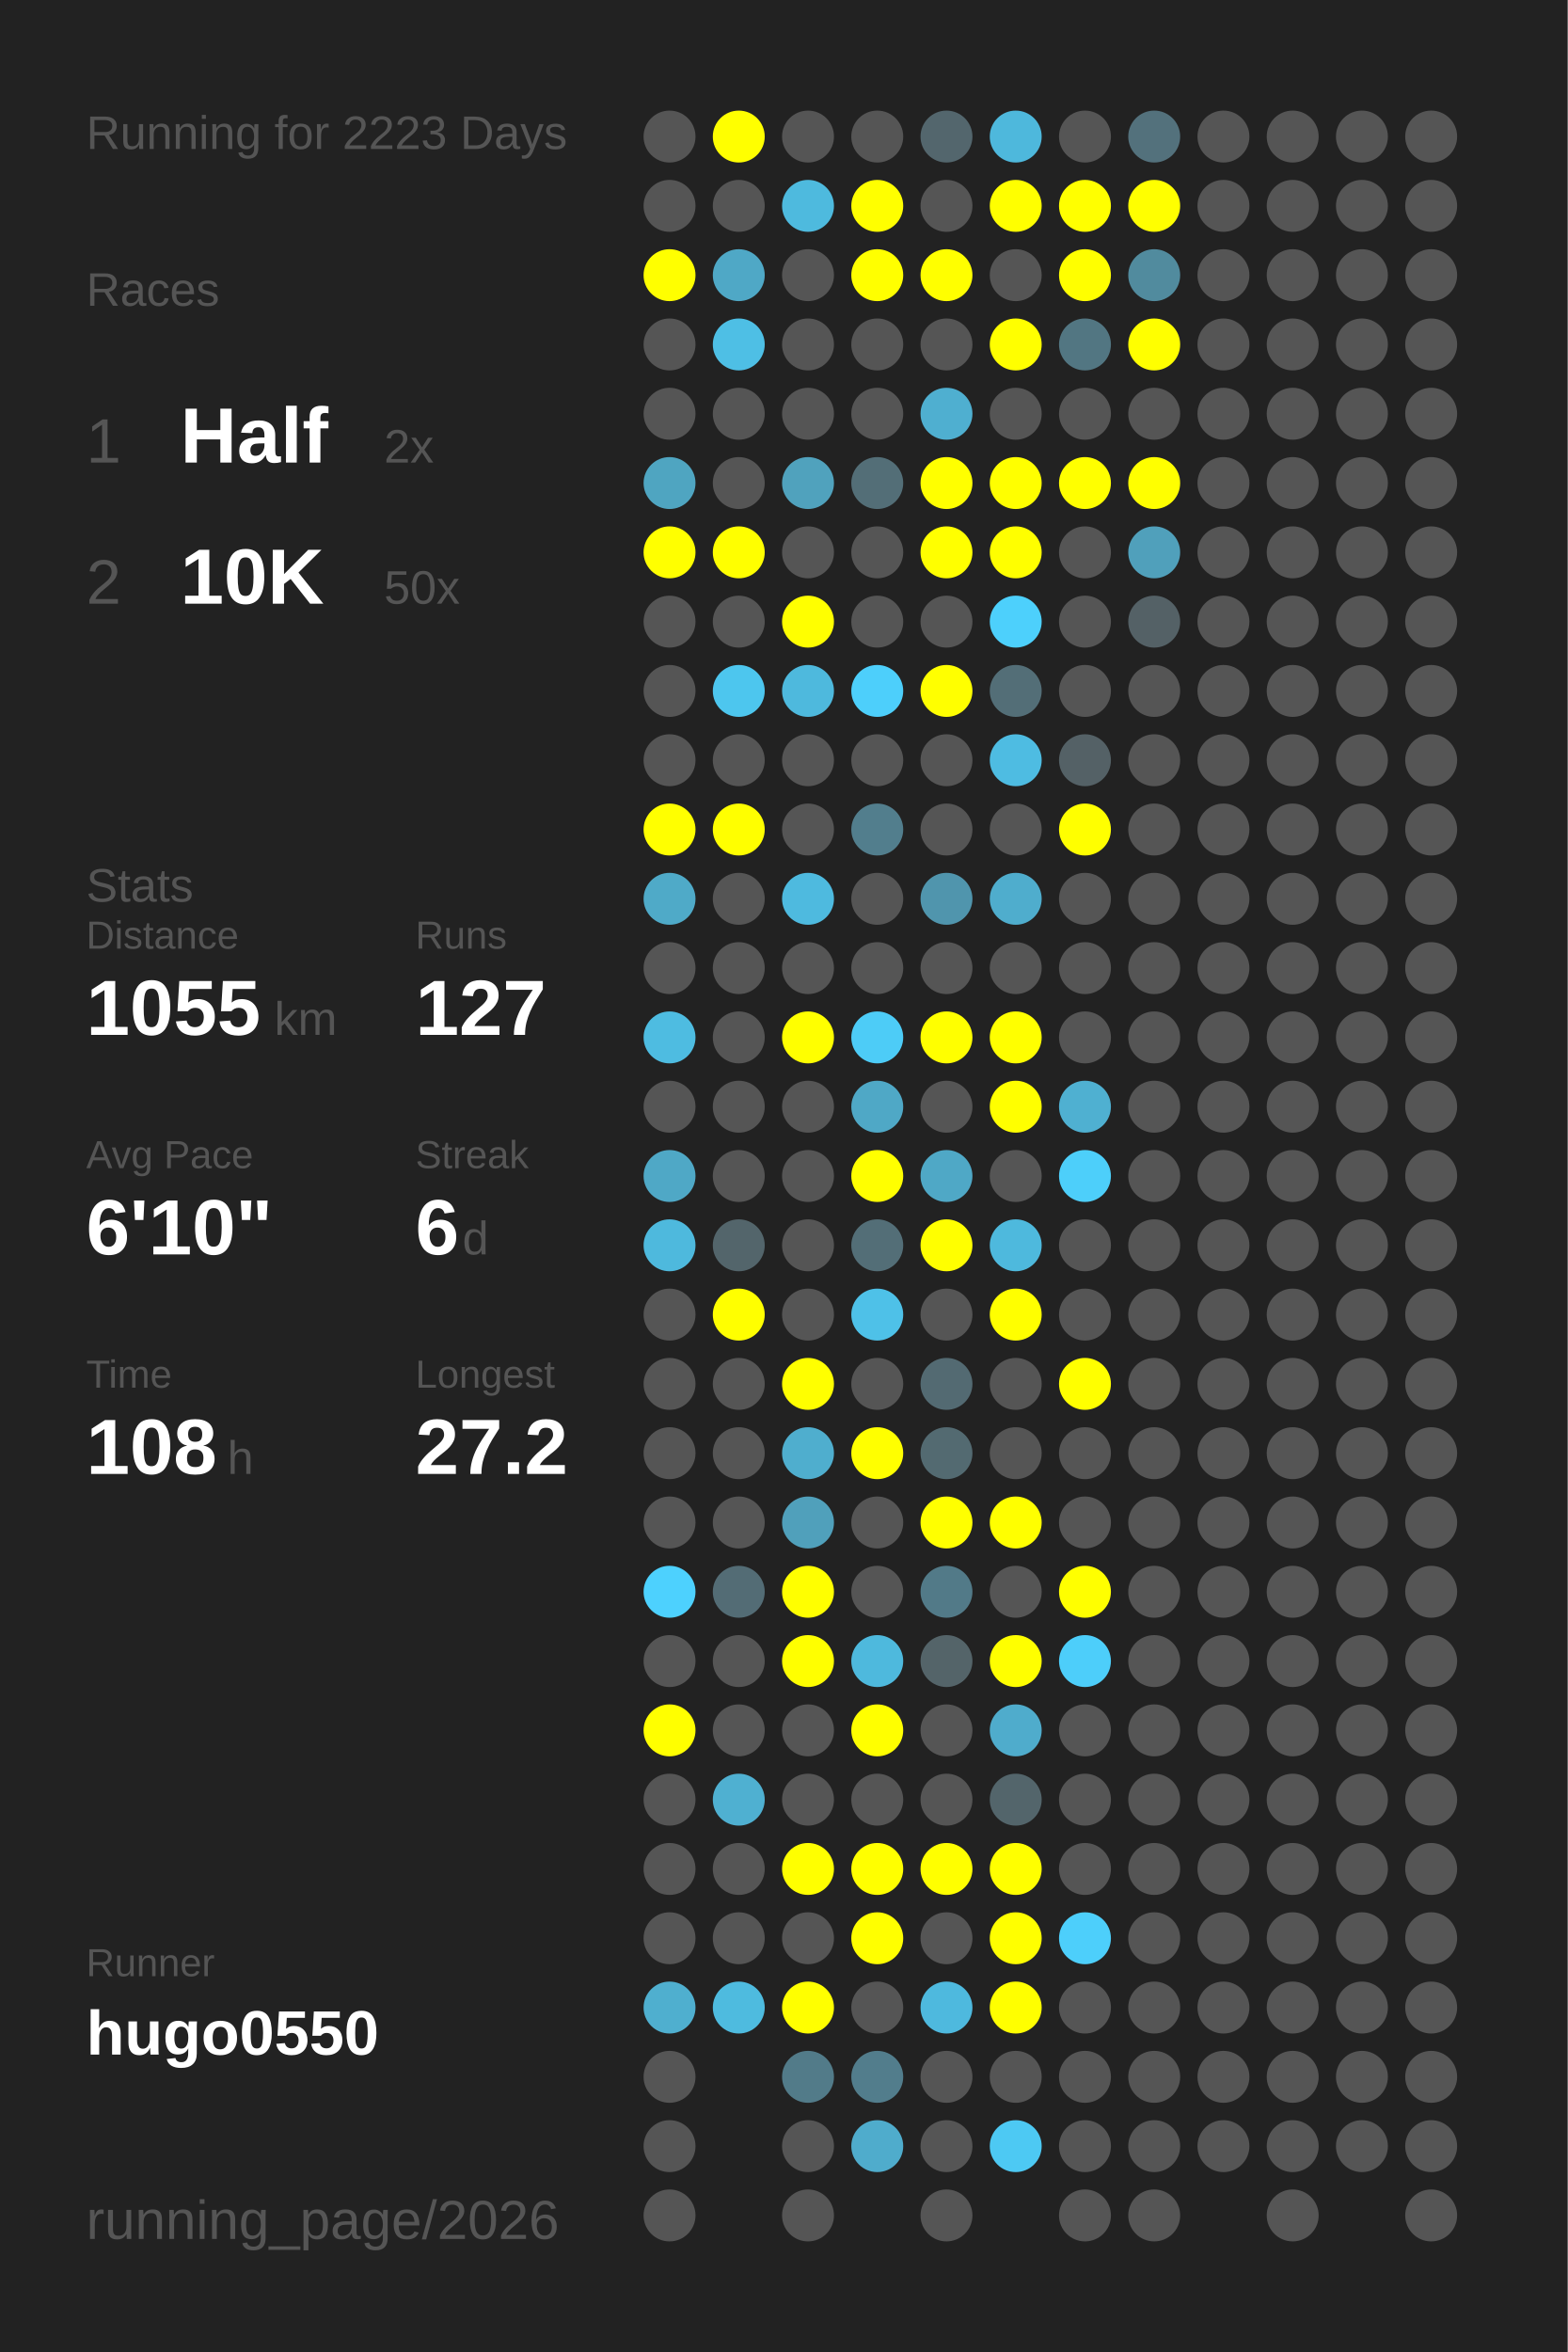
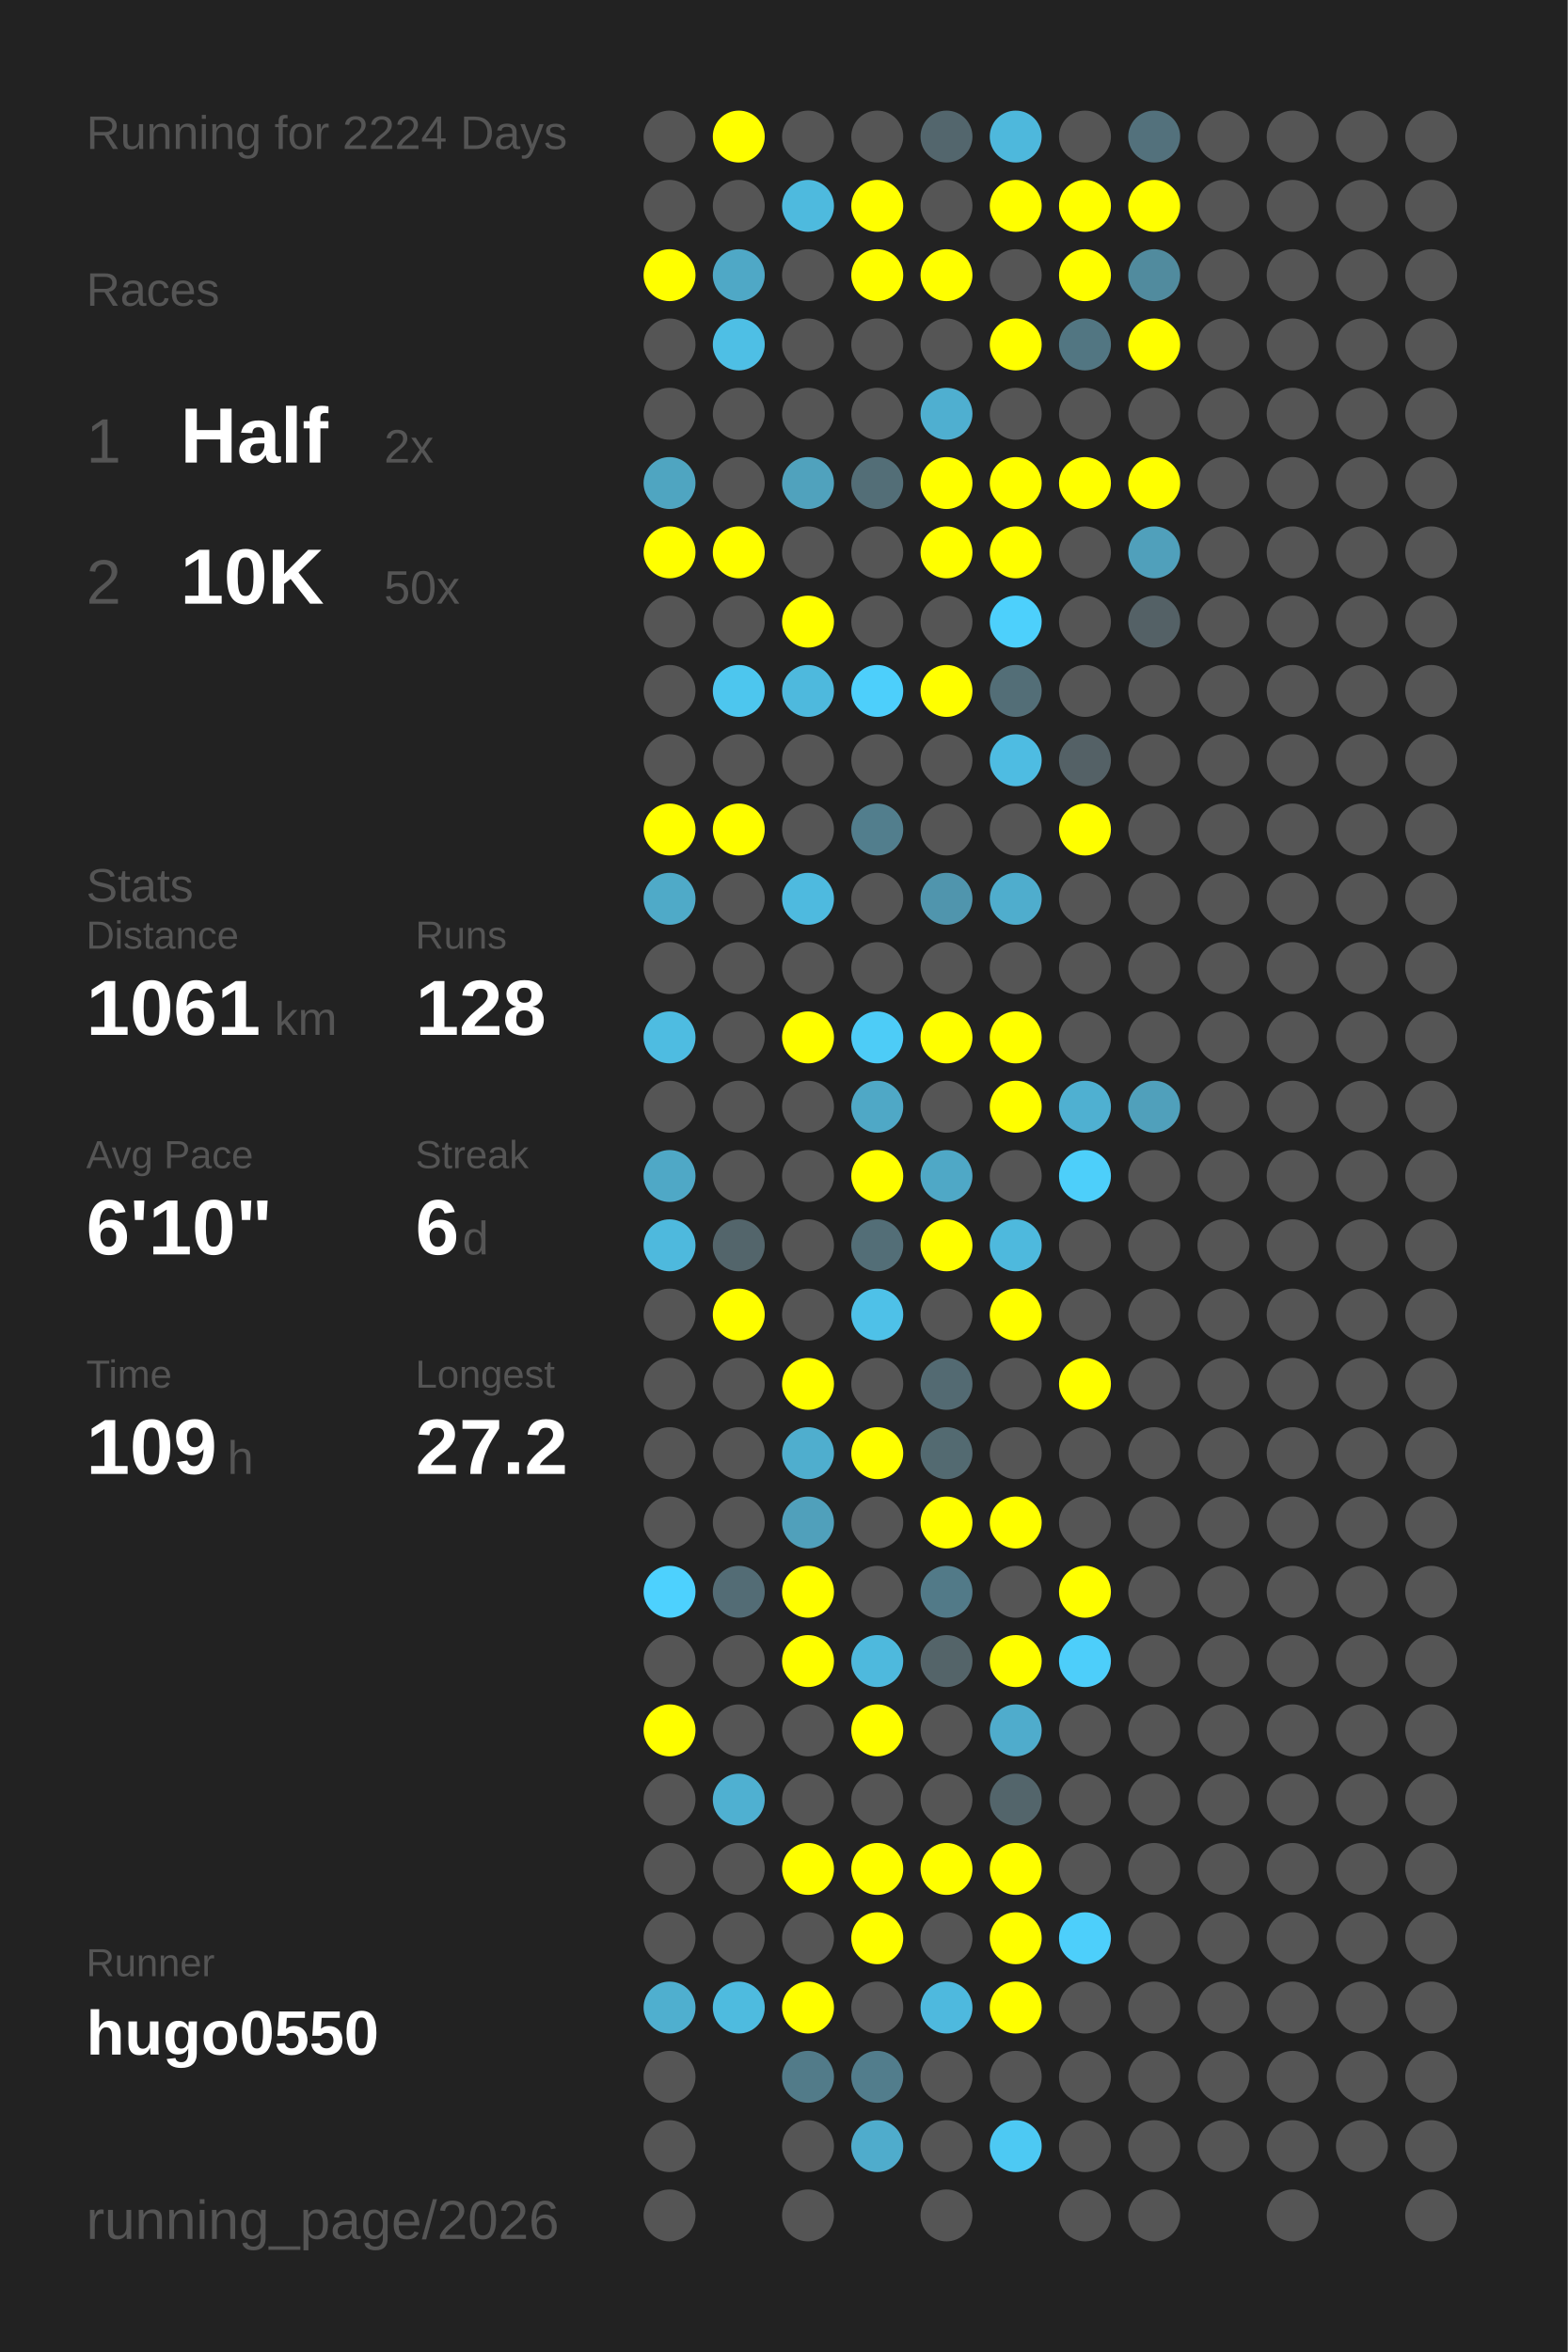
<svg xmlns="http://www.w3.org/2000/svg" baseProfile="full" height="300mm" version="1.1" viewBox="0,0,200,300" width="200mm">
  <defs />
  <rect fill="#222222" height="300" width="200" x="0" y="0" />
-   <text fill="#555555" style="font-size:6px; font-family:Arial;" x="11" y="19">Running for 2223 Days</text>
+   <text fill="#555555" style="font-size:6px; font-family:Arial;" x="11" y="19">Running for 2224 Days</text>
  <text fill="#555555" style="font-size:6px; font-family:Arial;" x="11" y="39">Races</text>
  <text fill="#555555" style="font-size:8px; font-family:Arial;" x="11" y="59">1</text>
  <text fill="#FFFFFF" style="font-size:10px; font-family:Arial; font-weight:bold;" x="23" y="59">Half</text>
  <text fill="#555555" style="font-size:6px; font-family:Arial;" x="49" y="59">2x</text>
  <text fill="#555555" style="font-size:8px; font-family:Arial;" x="11" y="77">2</text>
  <text fill="#FFFFFF" style="font-size:10px; font-family:Arial; font-weight:bold;" x="23" y="77">10K</text>
  <text fill="#555555" style="font-size:6px; font-family:Arial;" x="49" y="77">50x</text>
  <text fill="#555555" style="font-size:6px; font-family:Arial;" x="11" y="115">Stats</text>
  <text fill="#555555" style="font-size:5px; font-family:Arial;" x="11" y="121">Distance</text>
-   <text fill="#FFFFFF" style="font-size:10px; font-family:Arial; font-weight:bold;" x="11" y="132">1055</text>
+   <text fill="#FFFFFF" style="font-size:10px; font-family:Arial; font-weight:bold;" x="11" y="132">1061</text>
  <text fill="#555555" style="font-size:6px; font-family:Arial;" x="35" y="132">km</text>
  <text fill="#555555" style="font-size:5px; font-family:Arial;" x="53" y="121">Runs</text>
-   <text fill="#FFFFFF" style="font-size:10px; font-family:Arial; font-weight:bold;" x="53" y="132">127</text>
+   <text fill="#FFFFFF" style="font-size:10px; font-family:Arial; font-weight:bold;" x="53" y="132">128</text>
  <text fill="#555555" style="font-size:5px; font-family:Arial;" x="11" y="149">Avg Pace</text>
  <text fill="#FFFFFF" style="font-size:10px; font-family:Arial; font-weight:bold;" x="11" y="160">6'10"</text>
  <text fill="#555555" style="font-size:5px; font-family:Arial;" x="53" y="149">Streak</text>
  <text fill="#FFFFFF" style="font-size:10px; font-family:Arial; font-weight:bold;" x="53" y="160">6</text>
  <text fill="#555555" style="font-size:6px; font-family:Arial;" x="59" y="160">d</text>
  <text fill="#555555" style="font-size:5px; font-family:Arial;" x="11" y="177">Time</text>
-   <text fill="#FFFFFF" style="font-size:10px; font-family:Arial; font-weight:bold;" x="11" y="188">108</text>
+   <text fill="#FFFFFF" style="font-size:10px; font-family:Arial; font-weight:bold;" x="11" y="188">109</text>
  <text fill="#555555" style="font-size:6px; font-family:Arial;" x="29" y="188">h</text>
  <text fill="#555555" style="font-size:5px; font-family:Arial;" x="53" y="177">Longest</text>
  <text fill="#FFFFFF" style="font-size:10px; font-family:Arial; font-weight:bold;" x="53" y="188">27.2</text>
  <text fill="#555555" style="font-size:5px; font-family:Arial;" x="11" y="252.065">Runner</text>
  <text fill="#FFFFFF" style="font-size:8px; font-family:Arial; font-weight:bold;" x="11" y="262.065">hugo0550</text>
  <text fill="#555555" style="font-size:7px; font-family:Arial;" x="11" y="285.581">running_page/2026</text>
  <circle cx="85.417" cy="17.419" fill="#555555" r="3.312" />
  <circle cx="85.417" cy="26.258" fill="#555555" r="3.312" />
  <circle cx="85.417" cy="35.097" fill="#FFFF00" r="3.312" />
  <circle cx="85.417" cy="43.935" fill="#555555" r="3.312" />
  <circle cx="85.417" cy="52.774" fill="#555555" r="3.312" />
  <circle cx="85.417" cy="61.613" fill="#4fa5c1" r="3.312" />
  <circle cx="85.417" cy="70.452" fill="#FFFF00" r="3.312" />
  <circle cx="85.417" cy="79.29" fill="#555555" r="3.312" />
  <circle cx="85.417" cy="88.129" fill="#555555" r="3.312" />
  <circle cx="85.417" cy="96.968" fill="#555555" r="3.312" />
  <circle cx="85.417" cy="105.806" fill="#FFFF00" r="3.312" />
  <circle cx="85.417" cy="114.645" fill="#4faac8" r="3.312" />
  <circle cx="85.417" cy="123.484" fill="#555555" r="3.312" />
  <circle cx="85.417" cy="132.323" fill="#4ebce1" r="3.312" />
  <circle cx="85.417" cy="141.161" fill="#555555" r="3.312" />
  <circle cx="85.417" cy="150" fill="#4fa8c6" r="3.312" />
  <circle cx="85.417" cy="158.839" fill="#4eb9dd" r="3.312" />
  <circle cx="85.417" cy="167.677" fill="#555555" r="3.312" />
  <circle cx="85.417" cy="176.516" fill="#555555" r="3.312" />
  <circle cx="85.417" cy="185.355" fill="#555555" r="3.312" />
  <circle cx="85.417" cy="194.194" fill="#555555" r="3.312" />
  <circle cx="85.417" cy="203.032" fill="#4dd1fe" r="3.312" />
  <circle cx="85.417" cy="211.871" fill="#555555" r="3.312" />
  <circle cx="85.417" cy="220.71" fill="#FFFF00" r="3.312" />
  <circle cx="85.417" cy="229.548" fill="#555555" r="3.312" />
  <circle cx="85.417" cy="238.387" fill="#555555" r="3.312" />
  <circle cx="85.417" cy="247.226" fill="#555555" r="3.312" />
  <circle cx="85.417" cy="256.065" fill="#4fafcf" r="3.312" />
  <circle cx="85.417" cy="264.903" fill="#555555" r="3.312" />
  <circle cx="85.417" cy="273.742" fill="#555555" r="3.312" />
  <circle cx="85.417" cy="282.581" fill="#555555" r="3.312" />
  <circle cx="94.25" cy="17.419" fill="#FFFF00" r="3.312" />
  <circle cx="94.25" cy="26.258" fill="#555555" r="3.312" />
  <circle cx="94.25" cy="35.097" fill="#4fa8c6" r="3.312" />
  <circle cx="94.25" cy="43.935" fill="#4ebfe5" r="3.312" />
  <circle cx="94.25" cy="52.774" fill="#555555" r="3.312" />
  <circle cx="94.25" cy="61.613" fill="#555555" r="3.312" />
  <circle cx="94.25" cy="70.452" fill="#FFFF00" r="3.312" />
  <circle cx="94.25" cy="79.29" fill="#555555" r="3.312" />
  <circle cx="94.25" cy="88.129" fill="#4dc6ee" r="3.312" />
  <circle cx="94.25" cy="96.968" fill="#555555" r="3.312" />
  <circle cx="94.25" cy="105.806" fill="#FFFF00" r="3.312" />
  <circle cx="94.25" cy="114.645" fill="#555555" r="3.312" />
  <circle cx="94.25" cy="123.484" fill="#555555" r="3.312" />
  <circle cx="94.25" cy="132.323" fill="#555555" r="3.312" />
  <circle cx="94.25" cy="141.161" fill="#555555" r="3.312" />
  <circle cx="94.25" cy="150" fill="#555555" r="3.312" />
  <circle cx="94.25" cy="158.839" fill="#53656b" r="3.312" />
  <circle cx="94.25" cy="167.677" fill="#FFFF00" r="3.312" />
  <circle cx="94.25" cy="176.516" fill="#555555" r="3.312" />
  <circle cx="94.25" cy="185.355" fill="#555555" r="3.312" />
  <circle cx="94.25" cy="194.194" fill="#555555" r="3.312" />
  <circle cx="94.25" cy="203.032" fill="#536c75" r="3.312" />
  <circle cx="94.25" cy="211.871" fill="#555555" r="3.312" />
  <circle cx="94.25" cy="220.71" fill="#555555" r="3.312" />
  <circle cx="94.25" cy="229.548" fill="#4fb0d1" r="3.312" />
  <circle cx="94.25" cy="238.387" fill="#555555" r="3.312" />
  <circle cx="94.25" cy="247.226" fill="#555555" r="3.312" />
  <circle cx="94.25" cy="256.065" fill="#4ebbdf" r="3.312" />
  <circle cx="103.083" cy="17.419" fill="#555555" r="3.312" />
  <circle cx="103.083" cy="26.258" fill="#4ebade" r="3.312" />
  <circle cx="103.083" cy="35.097" fill="#555555" r="3.312" />
  <circle cx="103.083" cy="43.935" fill="#555555" r="3.312" />
  <circle cx="103.083" cy="52.774" fill="#555555" r="3.312" />
  <circle cx="103.083" cy="61.613" fill="#50a2bd" r="3.312" />
  <circle cx="103.083" cy="70.452" fill="#555555" r="3.312" />
  <circle cx="103.083" cy="79.29" fill="#FFFF00" r="3.312" />
  <circle cx="103.083" cy="88.129" fill="#4eb9dd" r="3.312" />
  <circle cx="103.083" cy="96.968" fill="#555555" r="3.312" />
  <circle cx="103.083" cy="105.806" fill="#555555" r="3.312" />
  <circle cx="103.083" cy="114.645" fill="#4ebadf" r="3.312" />
  <circle cx="103.083" cy="123.484" fill="#555555" r="3.312" />
  <circle cx="103.083" cy="132.323" fill="#FFFF00" r="3.312" />
  <circle cx="103.083" cy="141.161" fill="#555555" r="3.312" />
  <circle cx="103.083" cy="150" fill="#555555" r="3.312" />
  <circle cx="103.083" cy="158.839" fill="#555555" r="3.312" />
  <circle cx="103.083" cy="167.677" fill="#555555" r="3.312" />
  <circle cx="103.083" cy="176.516" fill="#FFFF00" r="3.312" />
  <circle cx="103.083" cy="185.355" fill="#4faece" r="3.312" />
  <circle cx="103.083" cy="194.194" fill="#50a0bb" r="3.312" />
  <circle cx="103.083" cy="203.032" fill="#FFFF00" r="3.312" />
  <circle cx="103.083" cy="211.871" fill="#FFFF00" r="3.312" />
  <circle cx="103.083" cy="220.71" fill="#555555" r="3.312" />
  <circle cx="103.083" cy="229.548" fill="#555555" r="3.312" />
  <circle cx="103.083" cy="238.387" fill="#FFFF00" r="3.312" />
  <circle cx="103.083" cy="247.226" fill="#555555" r="3.312" />
  <circle cx="103.083" cy="256.065" fill="#FFFF00" r="3.312" />
  <circle cx="103.083" cy="264.903" fill="#527b89" r="3.312" />
  <circle cx="103.083" cy="273.742" fill="#555555" r="3.312" />
  <circle cx="103.083" cy="282.581" fill="#555555" r="3.312" />
  <circle cx="111.917" cy="17.419" fill="#555555" r="3.312" />
  <circle cx="111.917" cy="26.258" fill="#FFFF00" r="3.312" />
  <circle cx="111.917" cy="35.097" fill="#FFFF00" r="3.312" />
  <circle cx="111.917" cy="43.935" fill="#555555" r="3.312" />
  <circle cx="111.917" cy="52.774" fill="#555555" r="3.312" />
  <circle cx="111.917" cy="61.613" fill="#536e77" r="3.312" />
  <circle cx="111.917" cy="70.452" fill="#555555" r="3.312" />
  <circle cx="111.917" cy="79.29" fill="#555555" r="3.312" />
  <circle cx="111.917" cy="88.129" fill="#4dcffb" r="3.312" />
  <circle cx="111.917" cy="96.968" fill="#555555" r="3.312" />
  <circle cx="111.917" cy="105.806" fill="#527e8d" r="3.312" />
  <circle cx="111.917" cy="114.645" fill="#555555" r="3.312" />
  <circle cx="111.917" cy="123.484" fill="#555555" r="3.312" />
  <circle cx="111.917" cy="132.323" fill="#4dccf7" r="3.312" />
  <circle cx="111.917" cy="141.161" fill="#4fa8c6" r="3.312" />
  <circle cx="111.917" cy="150" fill="#FFFF00" r="3.312" />
  <circle cx="111.917" cy="158.839" fill="#536e77" r="3.312" />
  <circle cx="111.917" cy="167.677" fill="#4ec1e8" r="3.312" />
  <circle cx="111.917" cy="176.516" fill="#555555" r="3.312" />
  <circle cx="111.917" cy="185.355" fill="#FFFF00" r="3.312" />
  <circle cx="111.917" cy="194.194" fill="#555555" r="3.312" />
  <circle cx="111.917" cy="203.032" fill="#555555" r="3.312" />
  <circle cx="111.917" cy="211.871" fill="#4eb9dd" r="3.312" />
  <circle cx="111.917" cy="220.71" fill="#FFFF00" r="3.312" />
  <circle cx="111.917" cy="229.548" fill="#555555" r="3.312" />
  <circle cx="111.917" cy="238.387" fill="#FFFF00" r="3.312" />
  <circle cx="111.917" cy="247.226" fill="#FFFF00" r="3.312" />
  <circle cx="111.917" cy="256.065" fill="#555555" r="3.312" />
  <circle cx="111.917" cy="264.903" fill="#527d8c" r="3.312" />
  <circle cx="111.917" cy="273.742" fill="#4faccc" r="3.312" />
  <circle cx="120.75" cy="17.419" fill="#53666d" r="3.312" />
  <circle cx="120.75" cy="26.258" fill="#555555" r="3.312" />
  <circle cx="120.75" cy="35.097" fill="#FFFF00" r="3.312" />
  <circle cx="120.75" cy="43.935" fill="#555555" r="3.312" />
  <circle cx="120.75" cy="52.774" fill="#4fafd0" r="3.312" />
  <circle cx="120.75" cy="61.613" fill="#FFFF00" r="3.312" />
  <circle cx="120.75" cy="70.452" fill="#FFFF00" r="3.312" />
  <circle cx="120.75" cy="79.29" fill="#555555" r="3.312" />
  <circle cx="120.75" cy="88.129" fill="#FFFF00" r="3.312" />
  <circle cx="120.75" cy="96.968" fill="#555555" r="3.312" />
  <circle cx="120.75" cy="105.806" fill="#555555" r="3.312" />
  <circle cx="120.75" cy="114.645" fill="#5095ad" r="3.312" />
  <circle cx="120.75" cy="123.484" fill="#555555" r="3.312" />
  <circle cx="120.75" cy="132.323" fill="#FFFF00" r="3.312" />
  <circle cx="120.75" cy="141.161" fill="#555555" r="3.312" />
  <circle cx="120.75" cy="150" fill="#4fa8c6" r="3.312" />
  <circle cx="120.75" cy="158.839" fill="#FFFF00" r="3.312" />
  <circle cx="120.75" cy="167.677" fill="#555555" r="3.312" />
  <circle cx="120.75" cy="176.516" fill="#536a72" r="3.312" />
  <circle cx="120.75" cy="185.355" fill="#536a71" r="3.312" />
  <circle cx="120.75" cy="194.194" fill="#FFFF00" r="3.312" />
  <circle cx="120.75" cy="203.032" fill="#527a88" r="3.312" />
  <circle cx="120.75" cy="211.871" fill="#546469" r="3.312" />
  <circle cx="120.75" cy="220.71" fill="#555555" r="3.312" />
  <circle cx="120.75" cy="229.548" fill="#555555" r="3.312" />
  <circle cx="120.75" cy="238.387" fill="#FFFF00" r="3.312" />
  <circle cx="120.75" cy="247.226" fill="#555555" r="3.312" />
  <circle cx="120.75" cy="256.065" fill="#4eb9de" r="3.312" />
  <circle cx="120.75" cy="264.903" fill="#555555" r="3.312" />
  <circle cx="120.75" cy="273.742" fill="#555555" r="3.312" />
  <circle cx="120.75" cy="282.581" fill="#555555" r="3.312" />
  <circle cx="129.583" cy="17.419" fill="#4eb8dc" r="3.312" />
  <circle cx="129.583" cy="26.258" fill="#FFFF00" r="3.312" />
  <circle cx="129.583" cy="35.097" fill="#555555" r="3.312" />
  <circle cx="129.583" cy="43.935" fill="#FFFF00" r="3.312" />
  <circle cx="129.583" cy="52.774" fill="#555555" r="3.312" />
  <circle cx="129.583" cy="61.613" fill="#FFFF00" r="3.312" />
  <circle cx="129.583" cy="70.452" fill="#FFFF00" r="3.312" />
  <circle cx="129.583" cy="79.29" fill="#4dd0fc" r="3.312" />
  <circle cx="129.583" cy="88.129" fill="#536e77" r="3.312" />
  <circle cx="129.583" cy="96.968" fill="#4ebce2" r="3.312" />
  <circle cx="129.583" cy="105.806" fill="#555555" r="3.312" />
  <circle cx="129.583" cy="114.645" fill="#4fadcd" r="3.312" />
  <circle cx="129.583" cy="123.484" fill="#555555" r="3.312" />
  <circle cx="129.583" cy="132.323" fill="#FFFF00" r="3.312" />
  <circle cx="129.583" cy="141.161" fill="#FFFF00" r="3.312" />
  <circle cx="129.583" cy="150" fill="#555555" r="3.312" />
  <circle cx="129.583" cy="158.839" fill="#4eb9dd" r="3.312" />
  <circle cx="129.583" cy="167.677" fill="#FFFF00" r="3.312" />
  <circle cx="129.583" cy="176.516" fill="#555555" r="3.312" />
  <circle cx="129.583" cy="185.355" fill="#555555" r="3.312" />
  <circle cx="129.583" cy="194.194" fill="#FFFF00" r="3.312" />
  <circle cx="129.583" cy="203.032" fill="#555555" r="3.312" />
  <circle cx="129.583" cy="211.871" fill="#FFFF00" r="3.312" />
  <circle cx="129.583" cy="220.71" fill="#4faccc" r="3.312" />
  <circle cx="129.583" cy="229.548" fill="#53656b" r="3.312" />
  <circle cx="129.583" cy="238.387" fill="#FFFF00" r="3.312" />
  <circle cx="129.583" cy="247.226" fill="#FFFF00" r="3.312" />
  <circle cx="129.583" cy="256.065" fill="#FFFF00" r="3.312" />
  <circle cx="129.583" cy="264.903" fill="#555555" r="3.312" />
  <circle cx="129.583" cy="273.742" fill="#4dc9f3" r="3.312" />
  <circle cx="138.417" cy="17.419" fill="#555555" r="3.312" />
  <circle cx="138.417" cy="26.258" fill="#FFFF00" r="3.312" />
  <circle cx="138.417" cy="35.097" fill="#FFFF00" r="3.312" />
  <circle cx="138.417" cy="43.935" fill="#527682" r="3.312" />
  <circle cx="138.417" cy="52.774" fill="#555555" r="3.312" />
  <circle cx="138.417" cy="61.613" fill="#FFFF00" r="3.312" />
  <circle cx="138.417" cy="70.452" fill="#555555" r="3.312" />
  <circle cx="138.417" cy="79.29" fill="#555555" r="3.312" />
  <circle cx="138.417" cy="88.129" fill="#555555" r="3.312" />
  <circle cx="138.417" cy="96.968" fill="#546166" r="3.312" />
  <circle cx="138.417" cy="105.806" fill="#FFFF00" r="3.312" />
  <circle cx="138.417" cy="114.645" fill="#555555" r="3.312" />
  <circle cx="138.417" cy="123.484" fill="#555555" r="3.312" />
  <circle cx="138.417" cy="132.323" fill="#555555" r="3.312" />
  <circle cx="138.417" cy="141.161" fill="#4fb0d1" r="3.312" />
  <circle cx="138.417" cy="150" fill="#4dcffa" r="3.312" />
  <circle cx="138.417" cy="158.839" fill="#555555" r="3.312" />
  <circle cx="138.417" cy="167.677" fill="#555555" r="3.312" />
  <circle cx="138.417" cy="176.516" fill="#FFFF00" r="3.312" />
  <circle cx="138.417" cy="185.355" fill="#555555" r="3.312" />
  <circle cx="138.417" cy="194.194" fill="#555555" r="3.312" />
  <circle cx="138.417" cy="203.032" fill="#FFFF00" r="3.312" />
  <circle cx="138.417" cy="211.871" fill="#4dcefa" r="3.312" />
  <circle cx="138.417" cy="220.71" fill="#555555" r="3.312" />
  <circle cx="138.417" cy="229.548" fill="#555555" r="3.312" />
  <circle cx="138.417" cy="238.387" fill="#555555" r="3.312" />
  <circle cx="138.417" cy="247.226" fill="#4dcffb" r="3.312" />
  <circle cx="138.417" cy="256.065" fill="#555555" r="3.312" />
  <circle cx="138.417" cy="264.903" fill="#555555" r="3.312" />
  <circle cx="138.417" cy="273.742" fill="#555555" r="3.312" />
  <circle cx="138.417" cy="282.581" fill="#555555" r="3.312" />
  <circle cx="147.25" cy="17.419" fill="#53717c" r="3.312" />
  <circle cx="147.25" cy="26.258" fill="#FFFF00" r="3.312" />
  <circle cx="147.25" cy="35.097" fill="#518b9e" r="3.312" />
  <circle cx="147.25" cy="43.935" fill="#FFFF00" r="3.312" />
  <circle cx="147.25" cy="52.774" fill="#555555" r="3.312" />
  <circle cx="147.25" cy="61.613" fill="#FFFF00" r="3.312" />
  <circle cx="147.25" cy="70.452" fill="#50a0bb" r="3.312" />
  <circle cx="147.25" cy="79.29" fill="#546166" r="3.312" />
  <circle cx="147.25" cy="88.129" fill="#555555" r="3.312" />
  <circle cx="147.25" cy="96.968" fill="#555555" r="3.312" />
  <circle cx="147.25" cy="105.806" fill="#555555" r="3.312" />
  <circle cx="147.25" cy="114.645" fill="#555555" r="3.312" />
  <circle cx="147.25" cy="123.484" fill="#555555" r="3.312" />
  <circle cx="147.25" cy="132.323" fill="#555555" r="3.312" />
-   <circle cx="147.25" cy="141.161" fill="#555555" r="3.312" />
+   <circle cx="147.25" cy="141.161" fill="#50a0bb" r="3.312" />
  <circle cx="147.25" cy="150" fill="#555555" r="3.312" />
  <circle cx="147.25" cy="158.839" fill="#555555" r="3.312" />
  <circle cx="147.25" cy="167.677" fill="#555555" r="3.312" />
  <circle cx="147.25" cy="176.516" fill="#555555" r="3.312" />
  <circle cx="147.25" cy="185.355" fill="#555555" r="3.312" />
  <circle cx="147.25" cy="194.194" fill="#555555" r="3.312" />
  <circle cx="147.25" cy="203.032" fill="#555555" r="3.312" />
  <circle cx="147.25" cy="211.871" fill="#555555" r="3.312" />
  <circle cx="147.25" cy="220.71" fill="#555555" r="3.312" />
  <circle cx="147.25" cy="229.548" fill="#555555" r="3.312" />
  <circle cx="147.25" cy="238.387" fill="#555555" r="3.312" />
  <circle cx="147.25" cy="247.226" fill="#555555" r="3.312" />
  <circle cx="147.25" cy="256.065" fill="#555555" r="3.312" />
  <circle cx="147.25" cy="264.903" fill="#555555" r="3.312" />
  <circle cx="147.25" cy="273.742" fill="#555555" r="3.312" />
  <circle cx="147.25" cy="282.581" fill="#555555" r="3.312" />
  <circle cx="156.083" cy="17.419" fill="#555555" r="3.312" />
  <circle cx="156.083" cy="26.258" fill="#555555" r="3.312" />
  <circle cx="156.083" cy="35.097" fill="#555555" r="3.312" />
  <circle cx="156.083" cy="43.935" fill="#555555" r="3.312" />
  <circle cx="156.083" cy="52.774" fill="#555555" r="3.312" />
  <circle cx="156.083" cy="61.613" fill="#555555" r="3.312" />
  <circle cx="156.083" cy="70.452" fill="#555555" r="3.312" />
  <circle cx="156.083" cy="79.29" fill="#555555" r="3.312" />
  <circle cx="156.083" cy="88.129" fill="#555555" r="3.312" />
  <circle cx="156.083" cy="96.968" fill="#555555" r="3.312" />
  <circle cx="156.083" cy="105.806" fill="#555555" r="3.312" />
  <circle cx="156.083" cy="114.645" fill="#555555" r="3.312" />
  <circle cx="156.083" cy="123.484" fill="#555555" r="3.312" />
  <circle cx="156.083" cy="132.323" fill="#555555" r="3.312" />
  <circle cx="156.083" cy="141.161" fill="#555555" r="3.312" />
  <circle cx="156.083" cy="150" fill="#555555" r="3.312" />
  <circle cx="156.083" cy="158.839" fill="#555555" r="3.312" />
  <circle cx="156.083" cy="167.677" fill="#555555" r="3.312" />
  <circle cx="156.083" cy="176.516" fill="#555555" r="3.312" />
  <circle cx="156.083" cy="185.355" fill="#555555" r="3.312" />
  <circle cx="156.083" cy="194.194" fill="#555555" r="3.312" />
  <circle cx="156.083" cy="203.032" fill="#555555" r="3.312" />
  <circle cx="156.083" cy="211.871" fill="#555555" r="3.312" />
  <circle cx="156.083" cy="220.71" fill="#555555" r="3.312" />
  <circle cx="156.083" cy="229.548" fill="#555555" r="3.312" />
  <circle cx="156.083" cy="238.387" fill="#555555" r="3.312" />
  <circle cx="156.083" cy="247.226" fill="#555555" r="3.312" />
  <circle cx="156.083" cy="256.065" fill="#555555" r="3.312" />
  <circle cx="156.083" cy="264.903" fill="#555555" r="3.312" />
  <circle cx="156.083" cy="273.742" fill="#555555" r="3.312" />
  <circle cx="164.917" cy="17.419" fill="#555555" r="3.312" />
  <circle cx="164.917" cy="26.258" fill="#555555" r="3.312" />
  <circle cx="164.917" cy="35.097" fill="#555555" r="3.312" />
  <circle cx="164.917" cy="43.935" fill="#555555" r="3.312" />
  <circle cx="164.917" cy="52.774" fill="#555555" r="3.312" />
  <circle cx="164.917" cy="61.613" fill="#555555" r="3.312" />
  <circle cx="164.917" cy="70.452" fill="#555555" r="3.312" />
  <circle cx="164.917" cy="79.29" fill="#555555" r="3.312" />
  <circle cx="164.917" cy="88.129" fill="#555555" r="3.312" />
  <circle cx="164.917" cy="96.968" fill="#555555" r="3.312" />
  <circle cx="164.917" cy="105.806" fill="#555555" r="3.312" />
  <circle cx="164.917" cy="114.645" fill="#555555" r="3.312" />
  <circle cx="164.917" cy="123.484" fill="#555555" r="3.312" />
  <circle cx="164.917" cy="132.323" fill="#555555" r="3.312" />
  <circle cx="164.917" cy="141.161" fill="#555555" r="3.312" />
  <circle cx="164.917" cy="150" fill="#555555" r="3.312" />
  <circle cx="164.917" cy="158.839" fill="#555555" r="3.312" />
  <circle cx="164.917" cy="167.677" fill="#555555" r="3.312" />
  <circle cx="164.917" cy="176.516" fill="#555555" r="3.312" />
  <circle cx="164.917" cy="185.355" fill="#555555" r="3.312" />
  <circle cx="164.917" cy="194.194" fill="#555555" r="3.312" />
  <circle cx="164.917" cy="203.032" fill="#555555" r="3.312" />
  <circle cx="164.917" cy="211.871" fill="#555555" r="3.312" />
  <circle cx="164.917" cy="220.71" fill="#555555" r="3.312" />
  <circle cx="164.917" cy="229.548" fill="#555555" r="3.312" />
  <circle cx="164.917" cy="238.387" fill="#555555" r="3.312" />
  <circle cx="164.917" cy="247.226" fill="#555555" r="3.312" />
  <circle cx="164.917" cy="256.065" fill="#555555" r="3.312" />
  <circle cx="164.917" cy="264.903" fill="#555555" r="3.312" />
  <circle cx="164.917" cy="273.742" fill="#555555" r="3.312" />
  <circle cx="164.917" cy="282.581" fill="#555555" r="3.312" />
  <circle cx="173.75" cy="17.419" fill="#555555" r="3.312" />
  <circle cx="173.75" cy="26.258" fill="#555555" r="3.312" />
  <circle cx="173.75" cy="35.097" fill="#555555" r="3.312" />
  <circle cx="173.75" cy="43.935" fill="#555555" r="3.312" />
  <circle cx="173.75" cy="52.774" fill="#555555" r="3.312" />
  <circle cx="173.75" cy="61.613" fill="#555555" r="3.312" />
  <circle cx="173.75" cy="70.452" fill="#555555" r="3.312" />
  <circle cx="173.75" cy="79.29" fill="#555555" r="3.312" />
  <circle cx="173.75" cy="88.129" fill="#555555" r="3.312" />
  <circle cx="173.75" cy="96.968" fill="#555555" r="3.312" />
  <circle cx="173.75" cy="105.806" fill="#555555" r="3.312" />
  <circle cx="173.75" cy="114.645" fill="#555555" r="3.312" />
  <circle cx="173.75" cy="123.484" fill="#555555" r="3.312" />
  <circle cx="173.75" cy="132.323" fill="#555555" r="3.312" />
  <circle cx="173.75" cy="141.161" fill="#555555" r="3.312" />
  <circle cx="173.75" cy="150" fill="#555555" r="3.312" />
  <circle cx="173.75" cy="158.839" fill="#555555" r="3.312" />
  <circle cx="173.75" cy="167.677" fill="#555555" r="3.312" />
  <circle cx="173.75" cy="176.516" fill="#555555" r="3.312" />
  <circle cx="173.75" cy="185.355" fill="#555555" r="3.312" />
  <circle cx="173.75" cy="194.194" fill="#555555" r="3.312" />
  <circle cx="173.75" cy="203.032" fill="#555555" r="3.312" />
  <circle cx="173.75" cy="211.871" fill="#555555" r="3.312" />
  <circle cx="173.75" cy="220.71" fill="#555555" r="3.312" />
  <circle cx="173.75" cy="229.548" fill="#555555" r="3.312" />
  <circle cx="173.75" cy="238.387" fill="#555555" r="3.312" />
  <circle cx="173.75" cy="247.226" fill="#555555" r="3.312" />
  <circle cx="173.75" cy="256.065" fill="#555555" r="3.312" />
  <circle cx="173.75" cy="264.903" fill="#555555" r="3.312" />
  <circle cx="173.75" cy="273.742" fill="#555555" r="3.312" />
  <circle cx="182.583" cy="17.419" fill="#555555" r="3.312" />
  <circle cx="182.583" cy="26.258" fill="#555555" r="3.312" />
  <circle cx="182.583" cy="35.097" fill="#555555" r="3.312" />
  <circle cx="182.583" cy="43.935" fill="#555555" r="3.312" />
  <circle cx="182.583" cy="52.774" fill="#555555" r="3.312" />
  <circle cx="182.583" cy="61.613" fill="#555555" r="3.312" />
  <circle cx="182.583" cy="70.452" fill="#555555" r="3.312" />
  <circle cx="182.583" cy="79.29" fill="#555555" r="3.312" />
  <circle cx="182.583" cy="88.129" fill="#555555" r="3.312" />
  <circle cx="182.583" cy="96.968" fill="#555555" r="3.312" />
  <circle cx="182.583" cy="105.806" fill="#555555" r="3.312" />
  <circle cx="182.583" cy="114.645" fill="#555555" r="3.312" />
  <circle cx="182.583" cy="123.484" fill="#555555" r="3.312" />
  <circle cx="182.583" cy="132.323" fill="#555555" r="3.312" />
  <circle cx="182.583" cy="141.161" fill="#555555" r="3.312" />
  <circle cx="182.583" cy="150" fill="#555555" r="3.312" />
  <circle cx="182.583" cy="158.839" fill="#555555" r="3.312" />
  <circle cx="182.583" cy="167.677" fill="#555555" r="3.312" />
  <circle cx="182.583" cy="176.516" fill="#555555" r="3.312" />
  <circle cx="182.583" cy="185.355" fill="#555555" r="3.312" />
  <circle cx="182.583" cy="194.194" fill="#555555" r="3.312" />
  <circle cx="182.583" cy="203.032" fill="#555555" r="3.312" />
  <circle cx="182.583" cy="211.871" fill="#555555" r="3.312" />
  <circle cx="182.583" cy="220.71" fill="#555555" r="3.312" />
  <circle cx="182.583" cy="229.548" fill="#555555" r="3.312" />
  <circle cx="182.583" cy="238.387" fill="#555555" r="3.312" />
  <circle cx="182.583" cy="247.226" fill="#555555" r="3.312" />
  <circle cx="182.583" cy="256.065" fill="#555555" r="3.312" />
  <circle cx="182.583" cy="264.903" fill="#555555" r="3.312" />
  <circle cx="182.583" cy="273.742" fill="#555555" r="3.312" />
  <circle cx="182.583" cy="282.581" fill="#555555" r="3.312" />
</svg>
